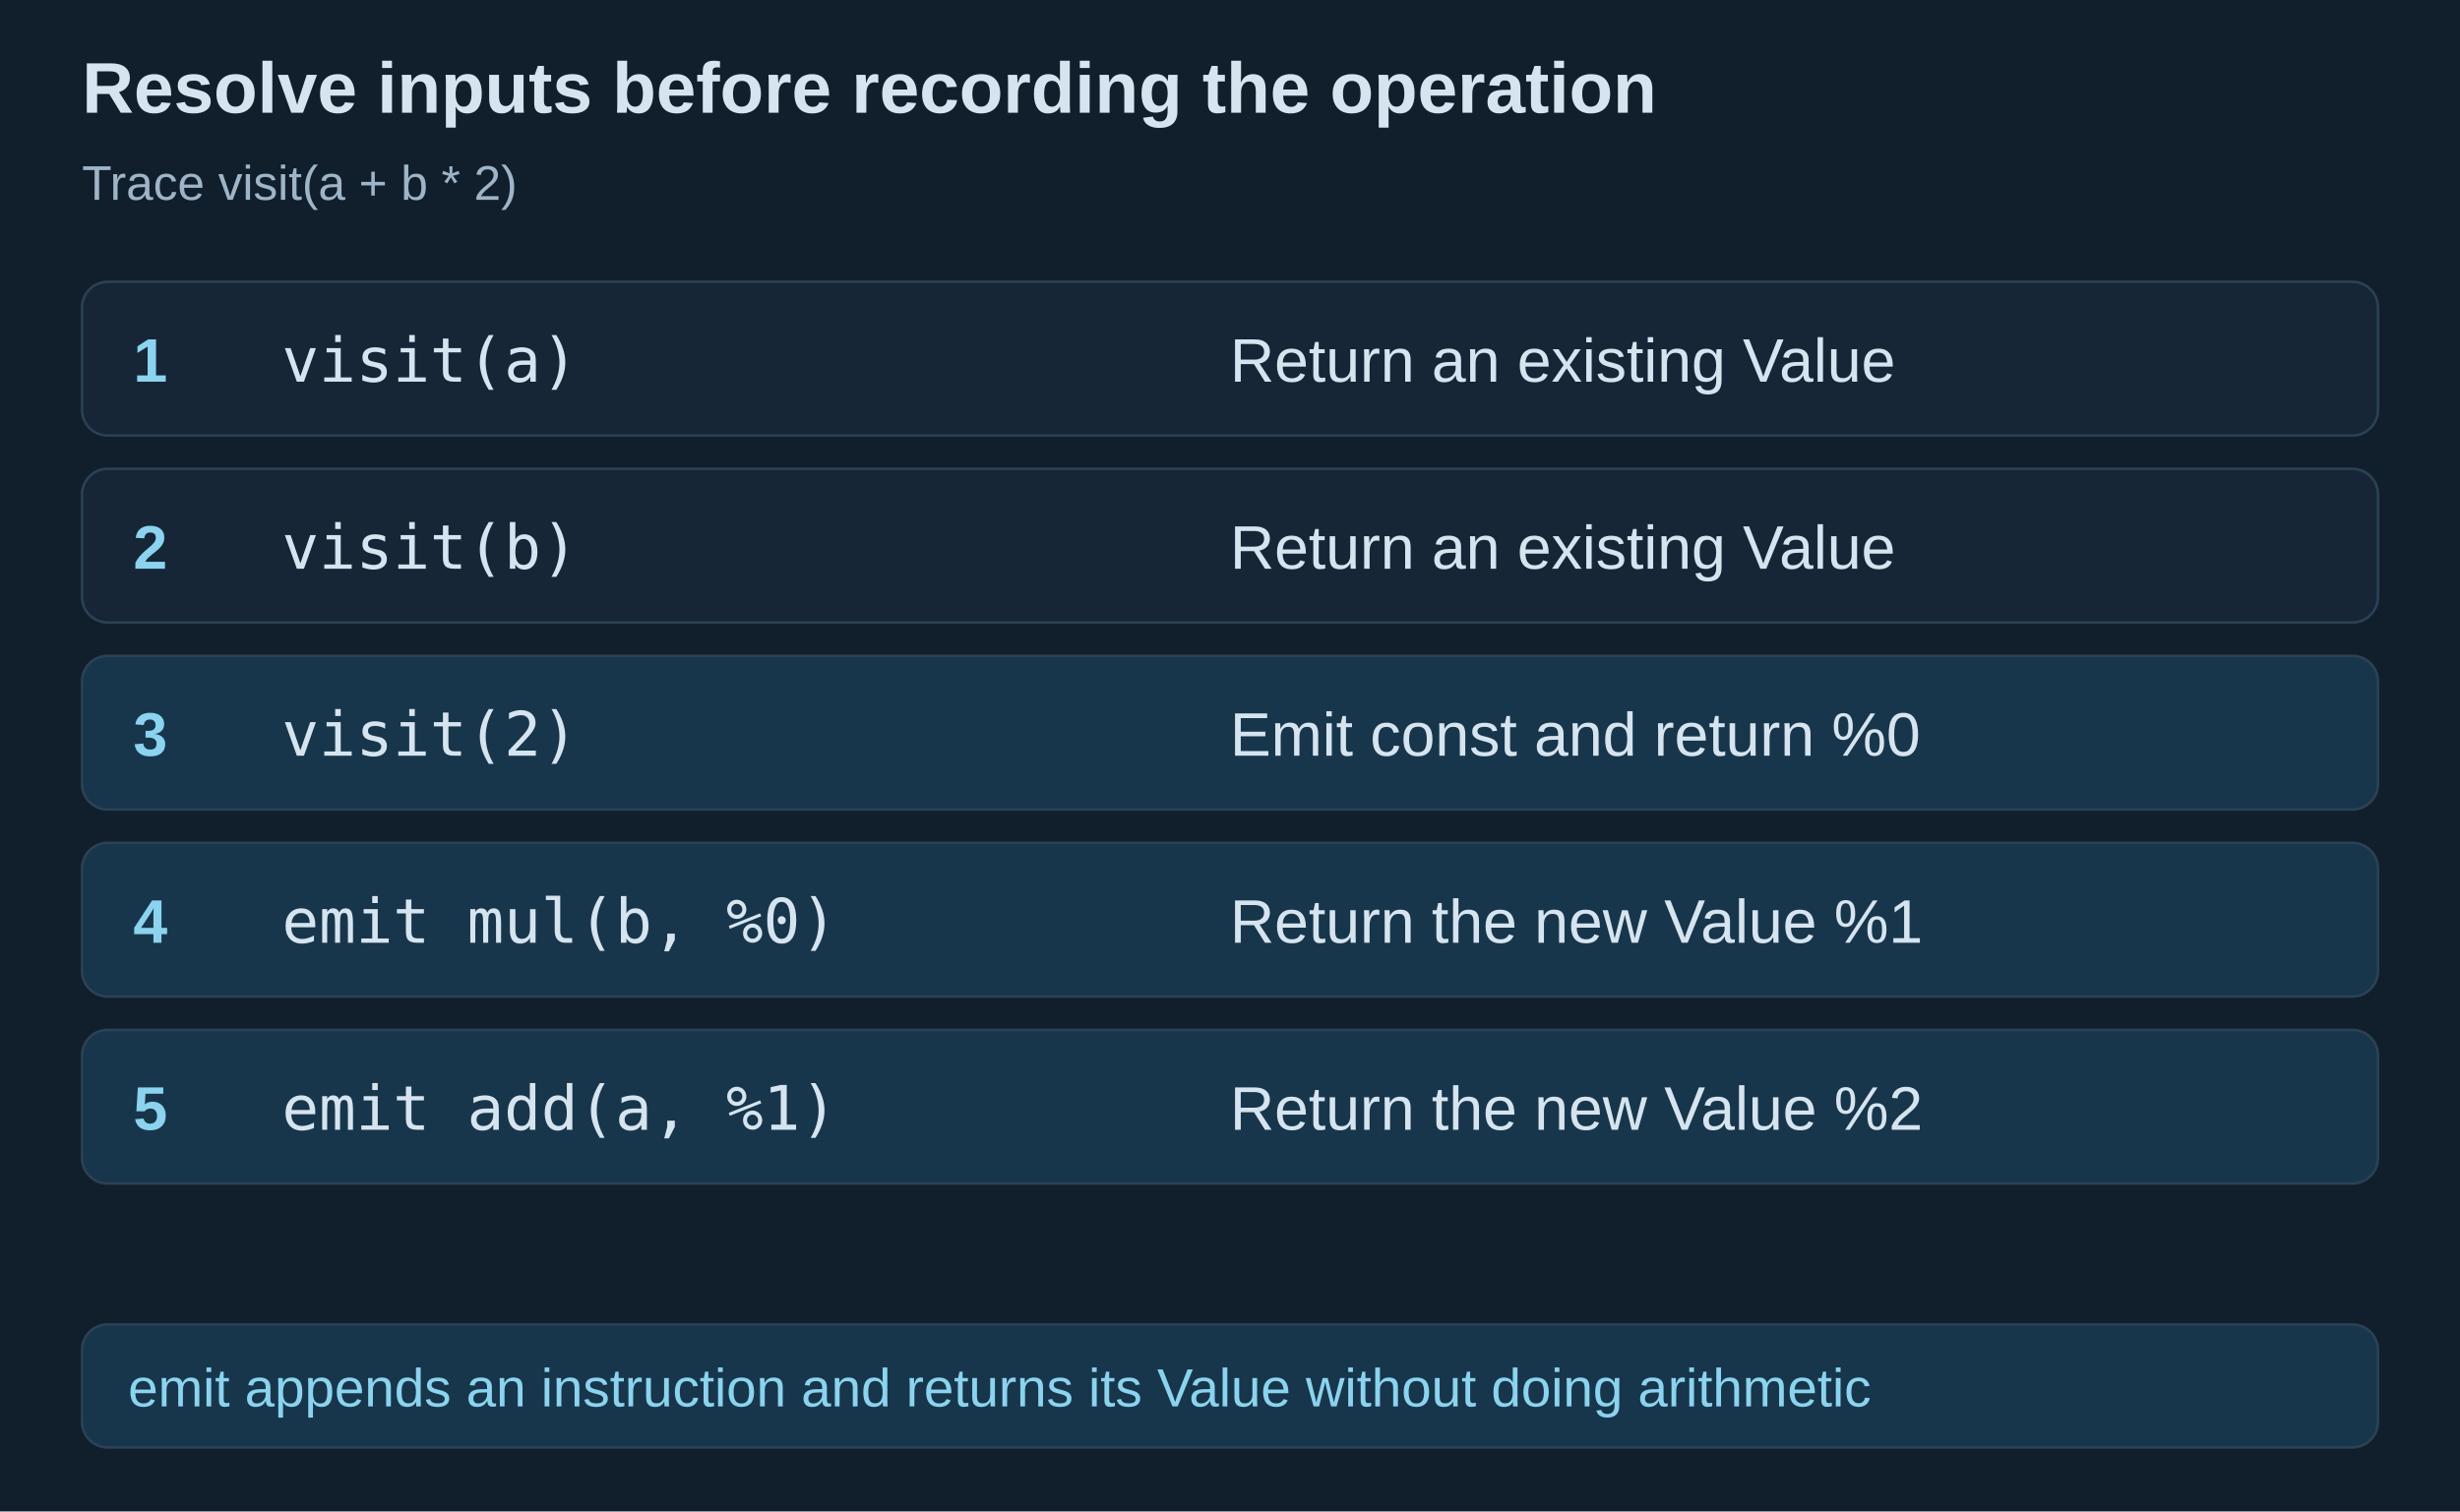
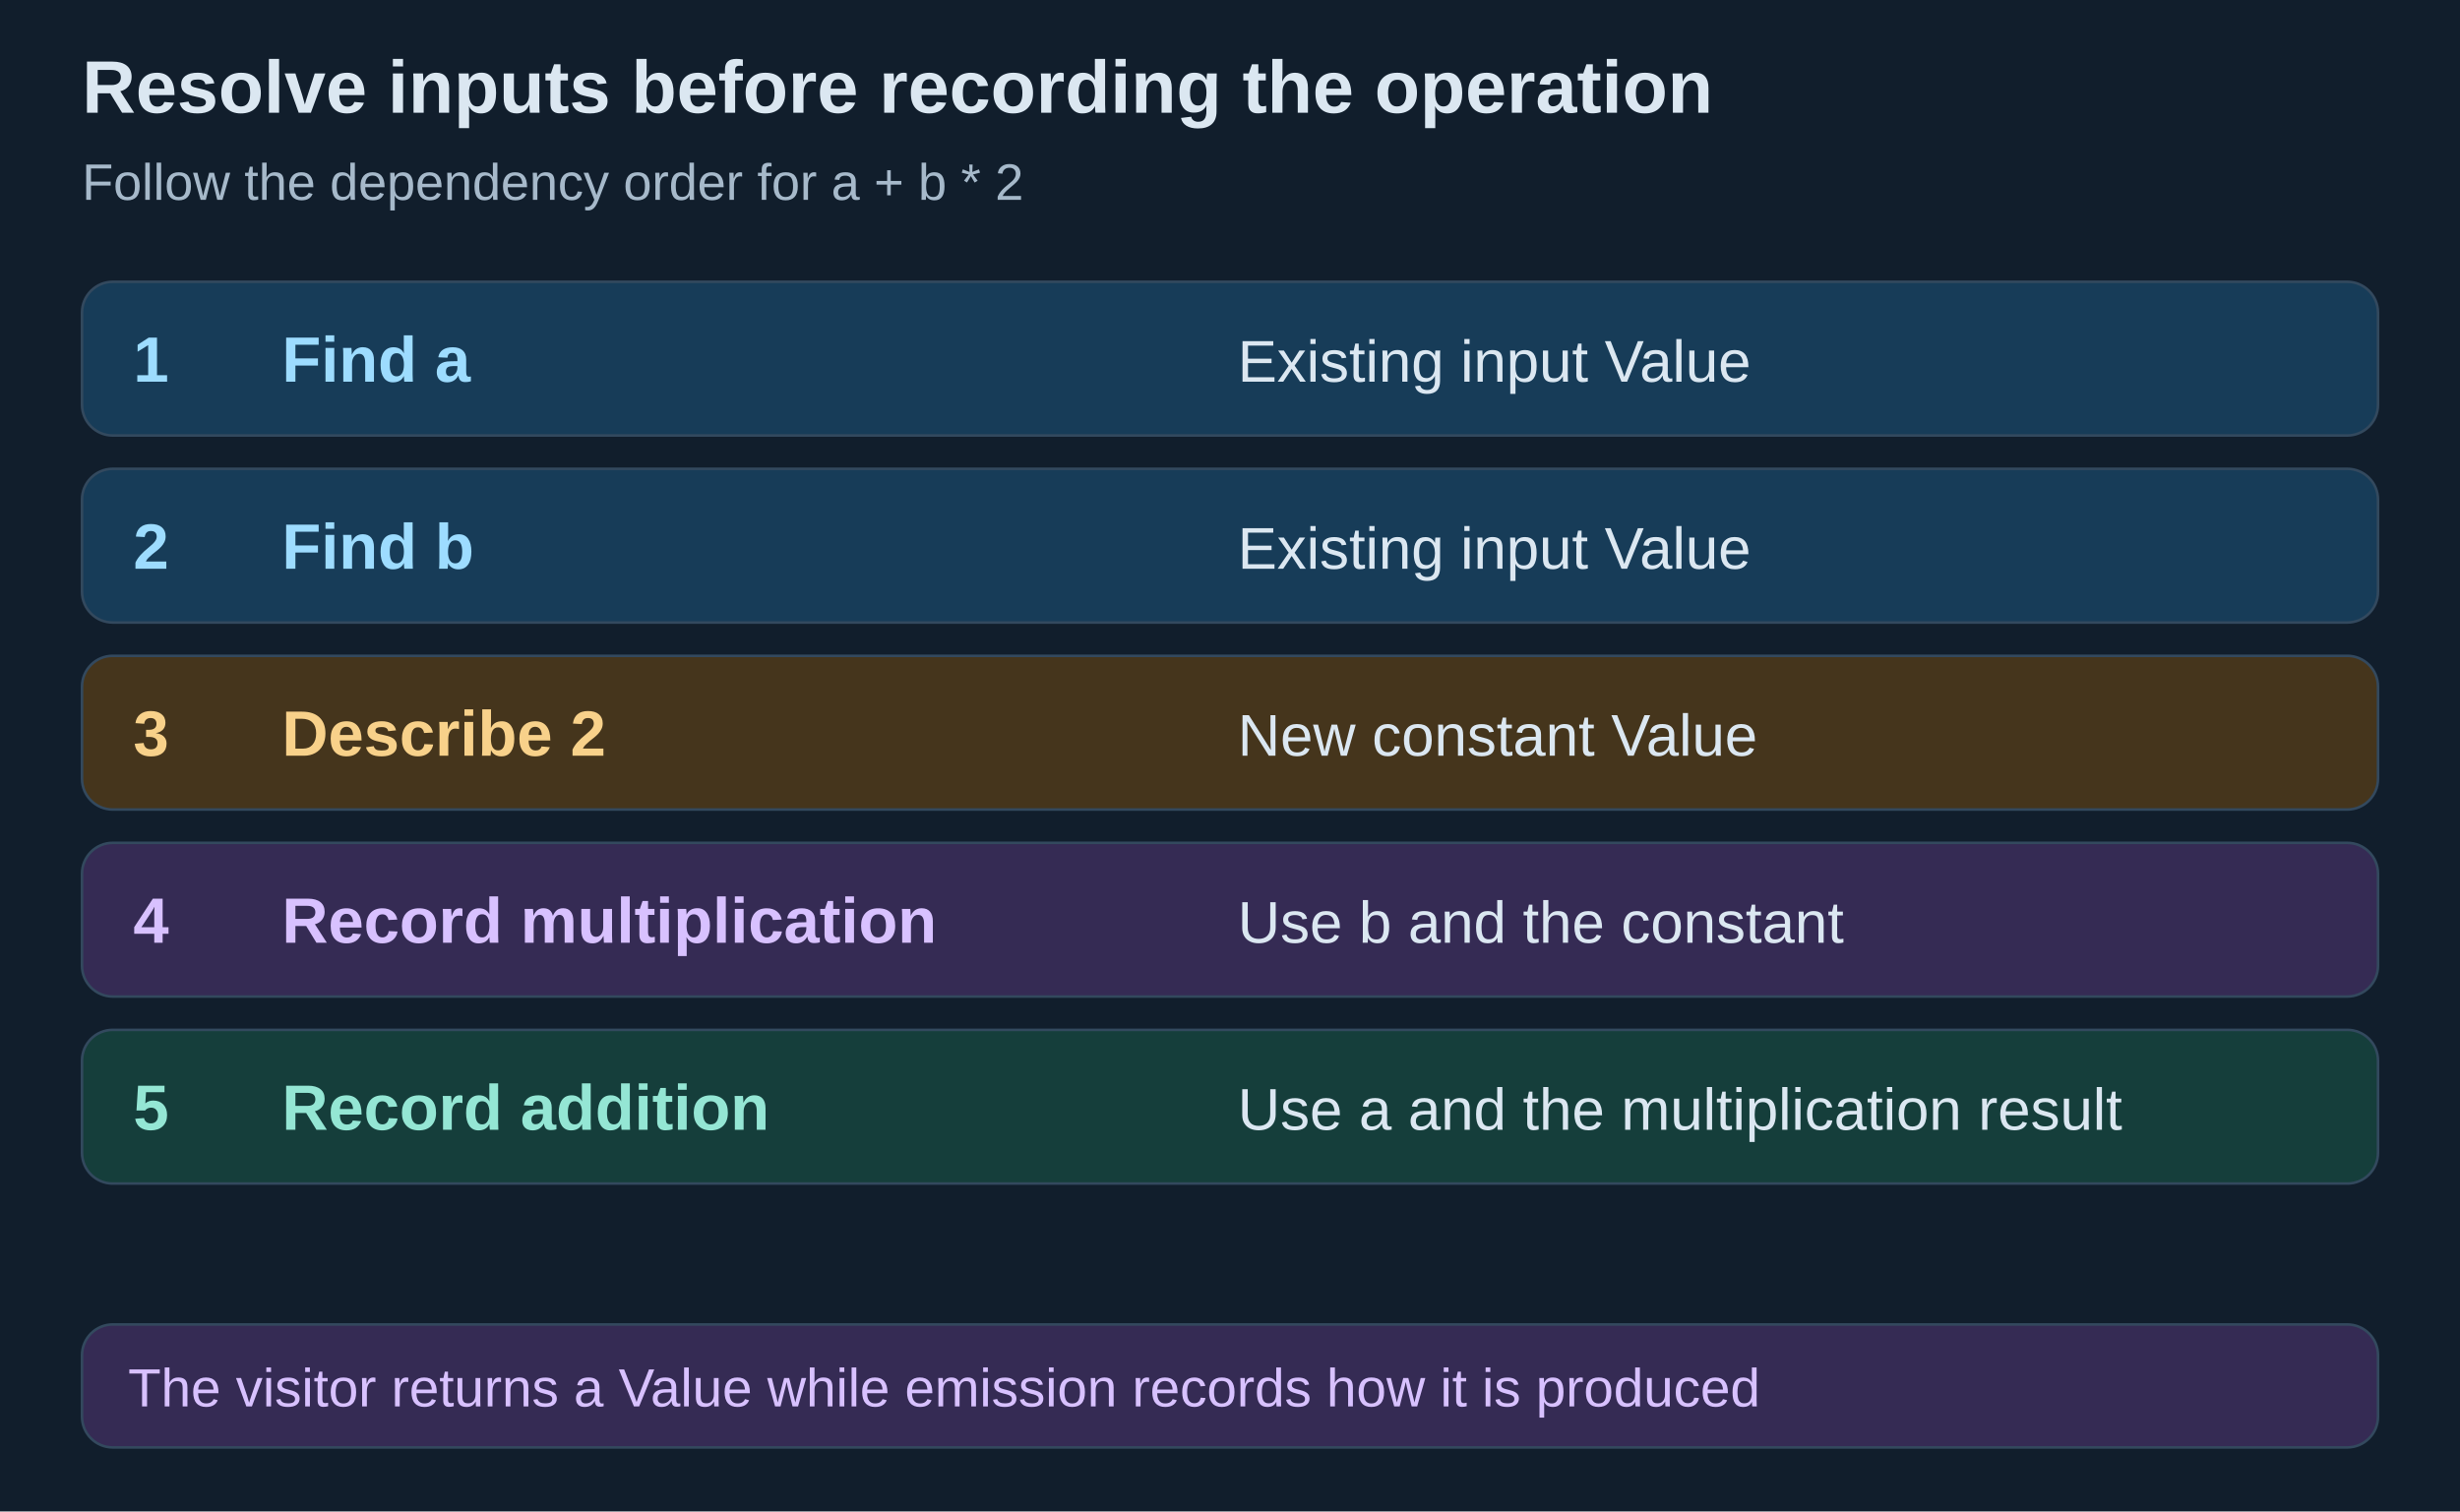
<svg xmlns="http://www.w3.org/2000/svg" width="960" height="590" viewBox="0 0 960 590" role="img" aria-labelledby="title desc">
  <defs>
    <marker id="arrow" viewBox="0 0 10 10" refX="9" refY="5" markerWidth="7" markerHeight="7" orient="auto-start-reverse">
-       <path d="M0 0L10 5L0 10Z" fill="#9eb4c7" />
+       <path d="M0 0L10 5L0 10Z" fill="#a6b9ca" />
    </marker>
  </defs>
-   <style>text{font-family:Arial,Helvetica,sans-serif;fill:#d6e4ef}.code{font-family:Consolas,"DejaVu Sans Mono",monospace}</style>
+   <style>text{font-family:Arial,Helvetica,sans-serif}.code{font-family:Consolas,"DejaVu Sans Mono",monospace}</style>
  <rect width="960" height="590" fill="#111e2c" />
-   <text x="32" y="44" font-size="28" style="fill:#d6e4ef" font-weight="700">Resolve inputs before recording the operation</text>
-   <text x="32" y="78" font-size="19" style="fill:#9eb4c7">Trace visit(a + b * 2)</text>
-   <rect x="32" y="110" width="896" height="60" rx="10" fill="#162637" stroke="#2b4154" />
-   <text x="52" y="149" font-size="24" style="fill:#8bd3ee" font-weight="700">1</text>
-   <text x="110" y="149" font-size="24" style="fill:#d6e4ef" class="code">visit(a)</text>
-   <text x="480" y="149" font-size="24" style="fill:#d6e4ef">Return an existing Value</text>
-   <rect x="32" y="183" width="896" height="60" rx="10" fill="#162637" stroke="#2b4154" />
-   <text x="52" y="222" font-size="24" style="fill:#8bd3ee" font-weight="700">2</text>
-   <text x="110" y="222" font-size="24" style="fill:#d6e4ef" class="code">visit(b)</text>
-   <text x="480" y="222" font-size="24" style="fill:#d6e4ef">Return an existing Value</text>
-   <rect x="32" y="256" width="896" height="60" rx="10" fill="#17364b" stroke="#2b4154" />
-   <text x="52" y="295" font-size="24" style="fill:#8bd3ee" font-weight="700">3</text>
-   <text x="110" y="295" font-size="24" style="fill:#d6e4ef" class="code">visit(2)</text>
-   <text x="480" y="295" font-size="24" style="fill:#d6e4ef">Emit const and return %0</text>
-   <rect x="32" y="329" width="896" height="60" rx="10" fill="#17364b" stroke="#2b4154" />
-   <text x="52" y="368" font-size="24" style="fill:#8bd3ee" font-weight="700">4</text>
-   <text x="110" y="368" font-size="24" style="fill:#d6e4ef" class="code">emit mul(b, %0)</text>
-   <text x="480" y="368" font-size="24" style="fill:#d6e4ef">Return the new Value %1</text>
-   <rect x="32" y="402" width="896" height="60" rx="10" fill="#17364b" stroke="#2b4154" />
-   <text x="52" y="441" font-size="24" style="fill:#8bd3ee" font-weight="700">5</text>
-   <text x="110" y="441" font-size="24" style="fill:#d6e4ef" class="code">emit add(a, %1)</text>
-   <text x="480" y="441" font-size="24" style="fill:#d6e4ef">Return the new Value %2</text>
-   <rect x="32" y="517" width="896" height="48" rx="10" fill="#17364b" stroke="#2b4154" />
-   <text x="50" y="549" font-size="21" style="fill:#8bd3ee">emit appends an instruction and returns its Value without doing arithmetic</text>
+   <text x="32" y="44" font-size="29" fill="#dbe7f1" font-weight="700">Resolve inputs before recording the operation</text>
+   <text x="32" y="78" font-size="20" fill="#a6b9ca">Follow the dependency order for a + b * 2</text>
+   <rect x="32" y="110" width="896" height="60" rx="12" fill="#173c58" stroke="#33495e" />
+   <text x="52" y="149" font-size="25" fill="#9ddcff" font-weight="700">1</text>
+   <text x="110" y="149" font-size="25" fill="#9ddcff" font-weight="700">Find a</text>
+   <text x="483" y="149" font-size="23" fill="#dbe7f1">Existing input Value</text>
+   <rect x="32" y="183" width="896" height="60" rx="12" fill="#173c58" stroke="#33495e" />
+   <text x="52" y="222" font-size="25" fill="#9ddcff" font-weight="700">2</text>
+   <text x="110" y="222" font-size="25" fill="#9ddcff" font-weight="700">Find b</text>
+   <text x="483" y="222" font-size="23" fill="#dbe7f1">Existing input Value</text>
+   <rect x="32" y="256" width="896" height="60" rx="12" fill="#45351c" stroke="#33495e" />
+   <text x="52" y="295" font-size="25" fill="#f8d18a" font-weight="700">3</text>
+   <text x="110" y="295" font-size="25" fill="#f8d18a" font-weight="700">Describe 2</text>
+   <text x="483" y="295" font-size="23" fill="#dbe7f1">New constant Value</text>
+   <rect x="32" y="329" width="896" height="60" rx="12" fill="#352b54" stroke="#33495e" />
+   <text x="52" y="368" font-size="25" fill="#d8c1ff" font-weight="700">4</text>
+   <text x="110" y="368" font-size="25" fill="#d8c1ff" font-weight="700">Record multiplication</text>
+   <text x="483" y="368" font-size="23" fill="#dbe7f1">Use b and the constant</text>
+   <rect x="32" y="402" width="896" height="60" rx="12" fill="#153e3b" stroke="#33495e" />
+   <text x="52" y="441" font-size="25" fill="#94e6d4" font-weight="700">5</text>
+   <text x="110" y="441" font-size="25" fill="#94e6d4" font-weight="700">Record addition</text>
+   <text x="483" y="441" font-size="23" fill="#dbe7f1">Use a and the multiplication result</text>
+   <rect x="32" y="517" width="896" height="48" rx="12" fill="#352b54" stroke="#33495e" />
+   <text x="50" y="549" font-size="21" fill="#d8c1ff">The visitor returns a Value while emission records how it is produced</text>
</svg>
